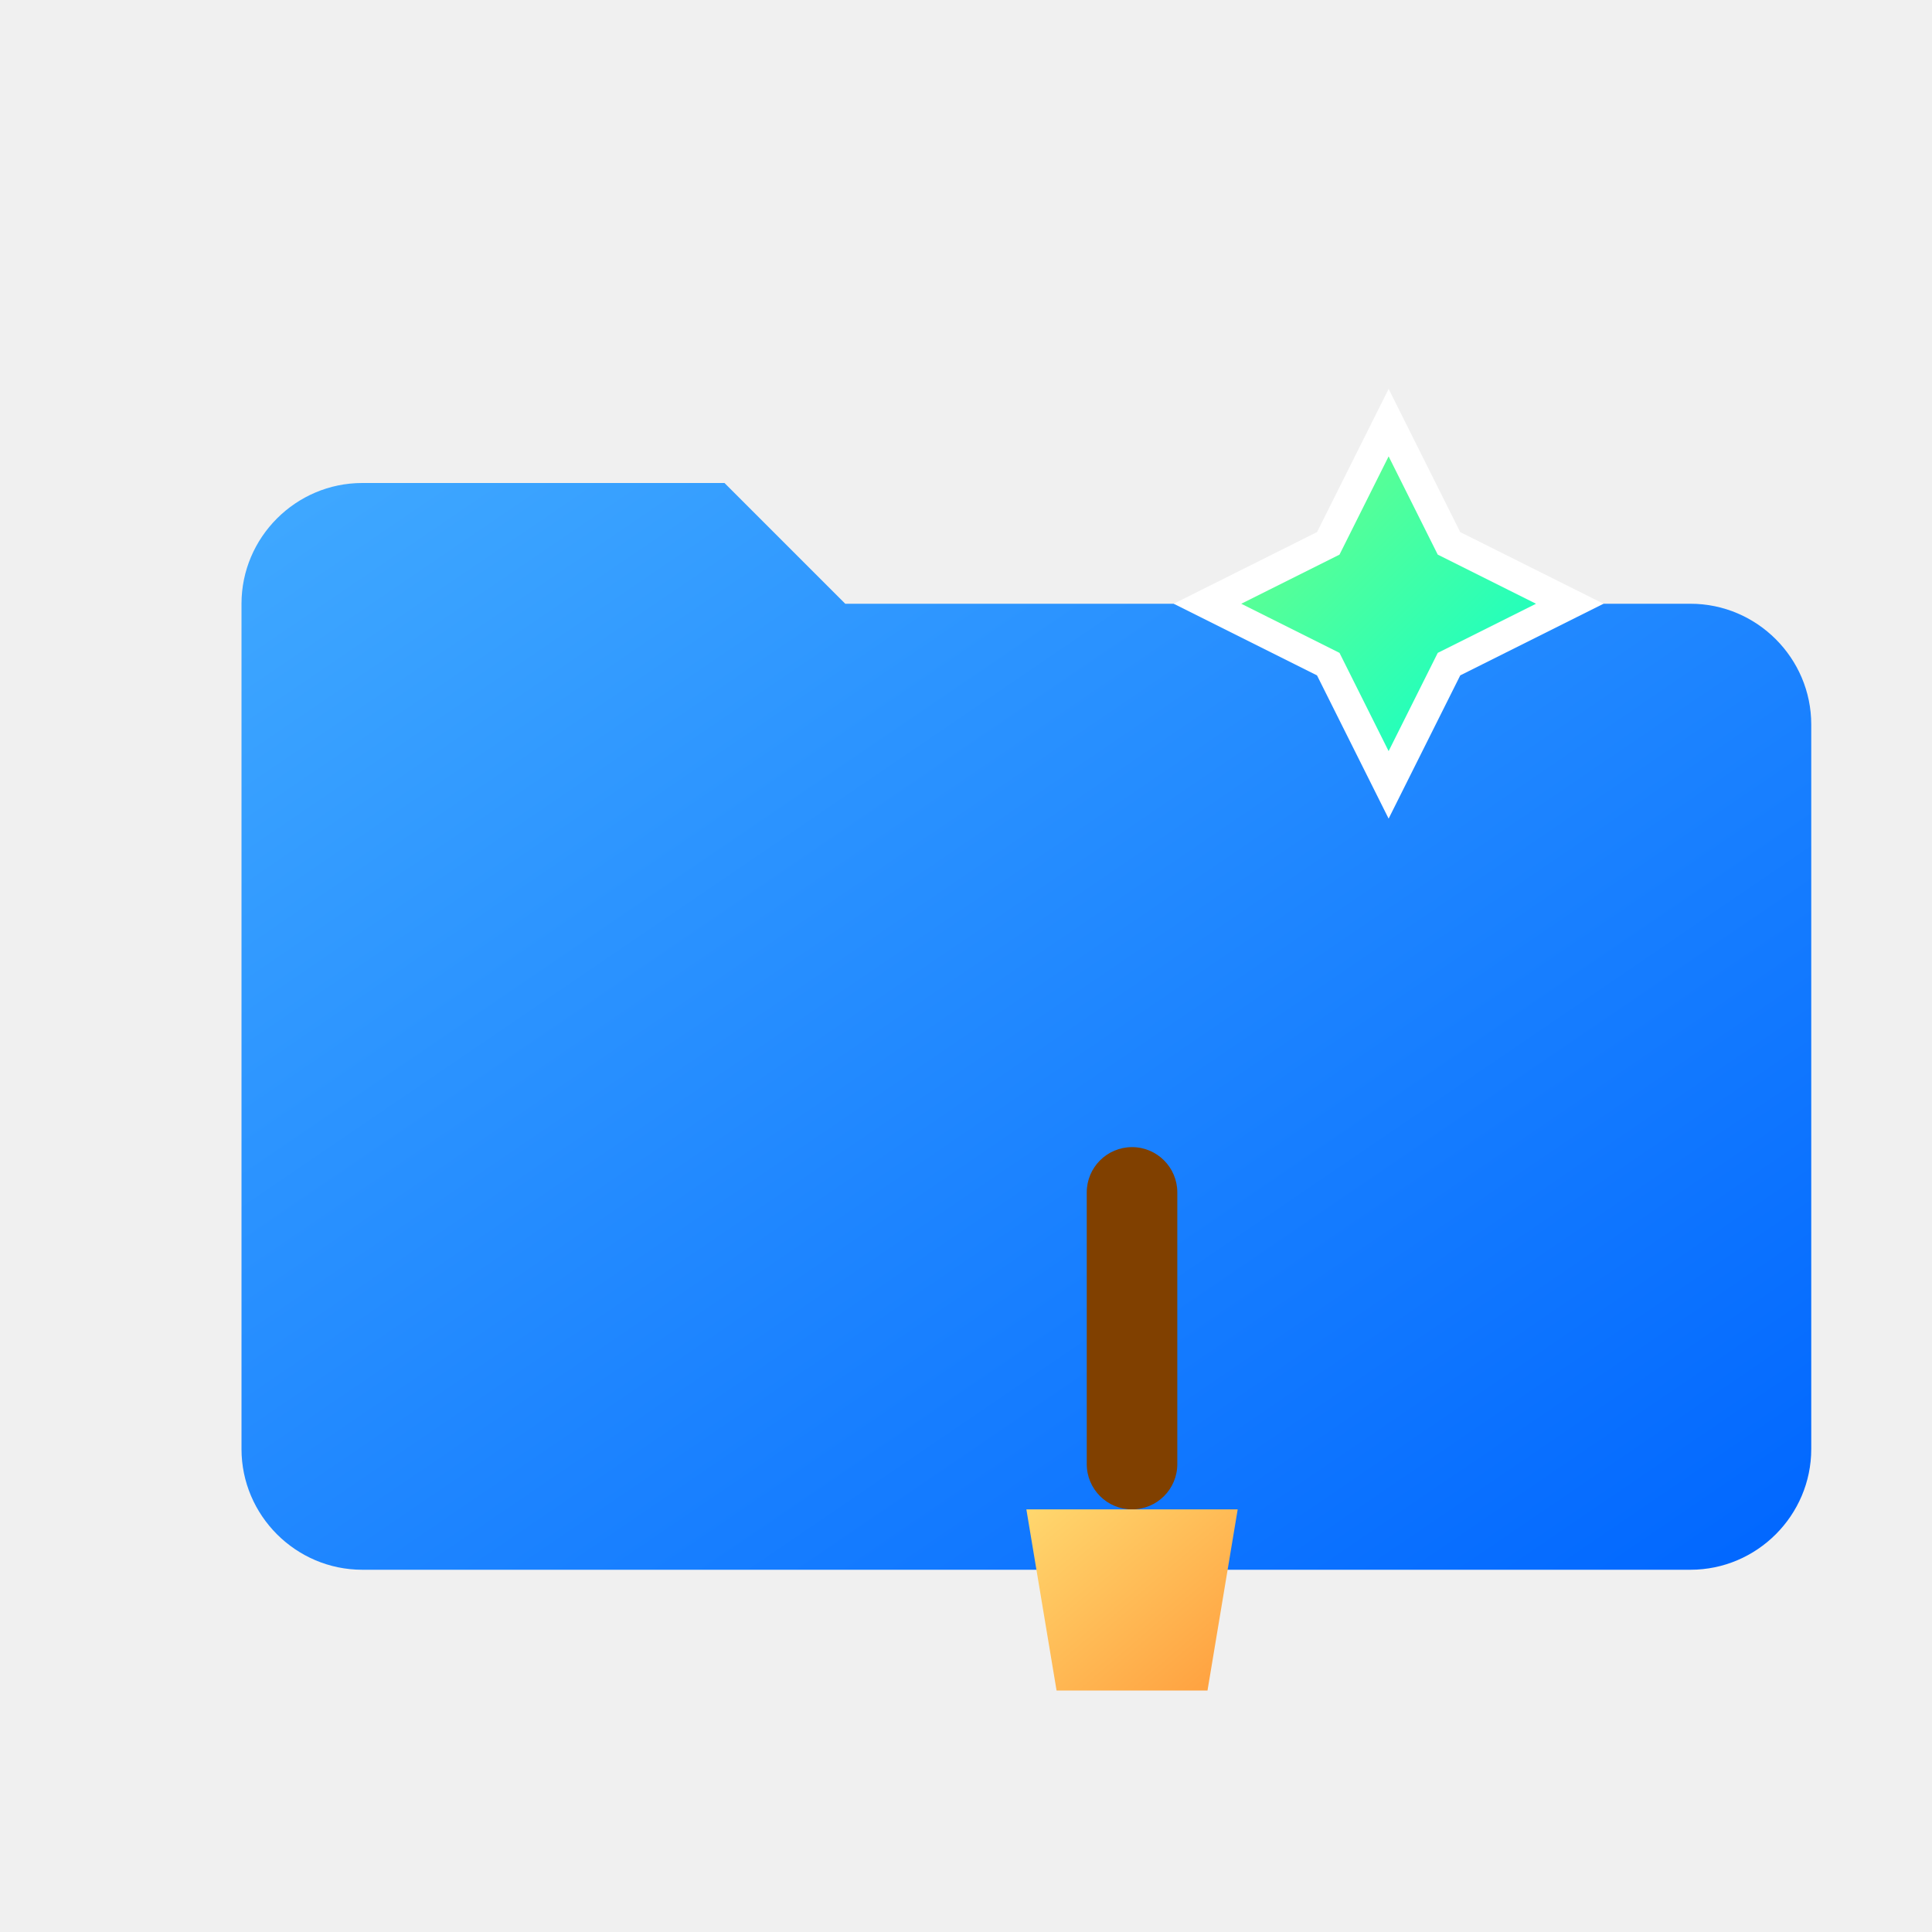
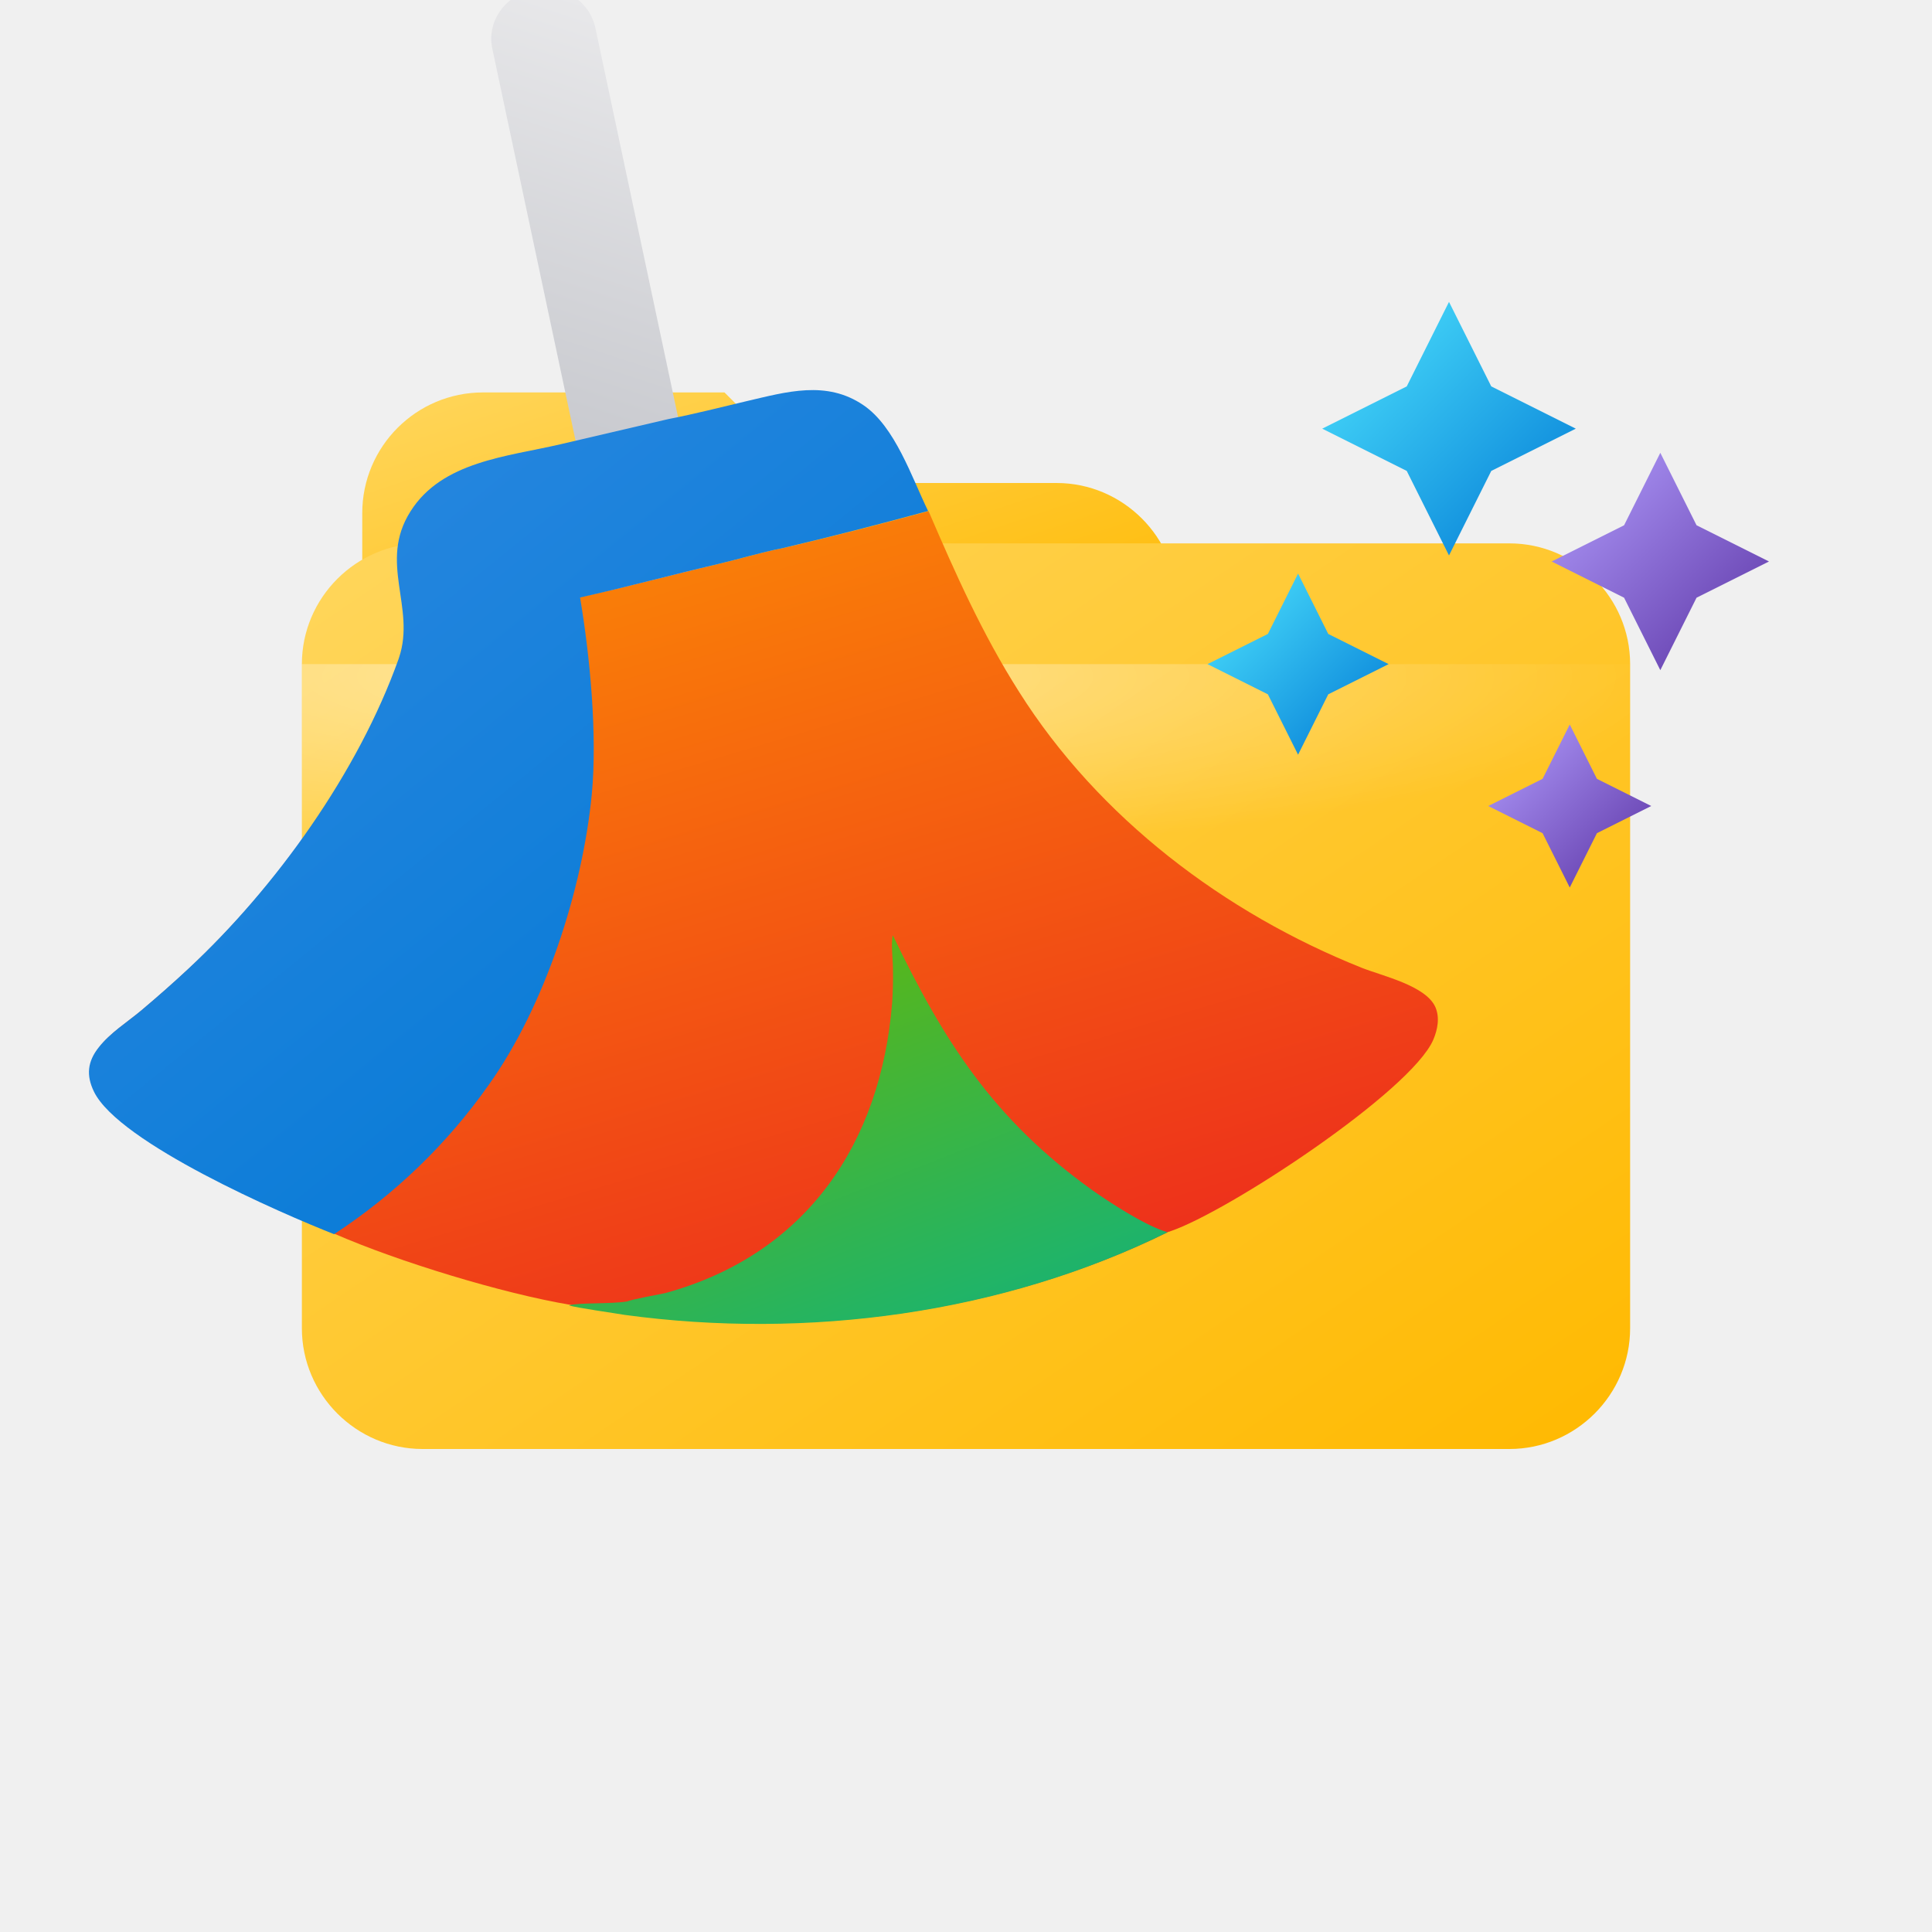
- <svg xmlns="http://www.w3.org/2000/svg" viewBox="0 0 64 64">
+ <svg xmlns="http://www.w3.org/2000/svg" viewBox="0 0 64 64" aria-labelledby="title desc" role="img">
  <defs>
-     <linearGradient id="folderGrad" x1="0" y1="0" x2="1" y2="1">
-       <stop offset="0%" stop-color="#40A9FF" />
-       <stop offset="100%" stop-color="#0066FF" />
+     <linearGradient id="g-folder" x1="0" y1="0" x2="1" y2="1">
+       <stop offset="0%" stop-color="#FFD65C" />
+       <stop offset="100%" stop-color="#FFB900" />
    </linearGradient>
-     <linearGradient id="broomGrad" x1="0" y1="0" x2="1" y2="1">
-       <stop offset="0%" stop-color="#FFD76E" />
-       <stop offset="100%" stop-color="#FF9E3D" />
+     <linearGradient id="g-handle" x1="0" y1="0" x2="0" y2="1">
+       <stop offset="0%" stop-color="#E8E8EA" />
+       <stop offset="100%" stop-color="#B7B9C0" />
    </linearGradient>
-     <linearGradient id="sparkleGrad" x1="0" y1="0" x2="1" y2="1">
-       <stop offset="0%" stop-color="#7CFF7C" />
-       <stop offset="100%" stop-color="#00FFD5" />
+     <linearGradient id="g-warm" x1="0" y1="0" x2="1" y2="1">
+       <stop offset="0%" stop-color="#ff9f00" />
+       <stop offset="100%" stop-color="#E81123" />
    </linearGradient>
+     <linearGradient id="g-green" x1="0" y1="0" x2="1" y2="1">
+       <stop offset="0%" stop-color="#6BB700" />
+       <stop offset="100%" stop-color="#00B294" />
+     </linearGradient>
+     <linearGradient id="g-blue" x1="0" y1="0" x2="1" y2="1">
+       <stop offset="0%" stop-color="#2e89e1" />
+       <stop offset="100%" stop-color="#0078D4" />
+     </linearGradient>
+     <linearGradient id="g-sparkle-a" x1="0" y1="0" x2="1" y2="1">
+       <stop offset="0%" stop-color="#50E6FF" />
+       <stop offset="100%" stop-color="#0078D4" />
+     </linearGradient>
+     <linearGradient id="g-sparkle-b" x1="0" y1="0" x2="1" y2="1">
+       <stop offset="0%" stop-color="#B4A0FF" />
+       <stop offset="100%" stop-color="#5A32A3" />
+     </linearGradient>
+     <radialGradient id="g-shine" cx="28%" cy="5%" r="75%">
+       <stop offset="0%" stop-color="#FFFFFF" stop-opacity="0.45" />
+       <stop offset="100%" stop-color="#FFFFFF" stop-opacity="0" />
+     </radialGradient>
  </defs>
-   <path d="M8 20c0-2.2 1.8-4 4-4h12l4 4h28c2.2 0 4 1.8 4 4v24c0 2.2-1.8 4-4 4H12c-2.2 0-4-1.8-4-4V20z" fill="url(#folderGrad)" rx="6" ry="6" />
-   <path d="M46 14l2 4 4 2-4 2-2 4-2-4-4-2 4-2z" fill="url(#sparkleGrad)" stroke="white" stroke-width="1" />
-   <rect x="36" y="38" width="3" height="12" rx="1.5" fill="#804000" />
-   <path d="M34 50h7l-1 6h-5z" fill="url(#broomGrad)" />
+   <path d="M12 17a4 4 0 0 1 4-4h8l3 3h8c2.2 0 4 1.8 4 4v2H12v-5Z" fill="url(#g-folder)" />
+   <path d="M10 22c0-2.2 1.8-4 4-4h36c2.2 0 4 1.8 4 4v22c0 2.2-1.8 4-4 4H14c-2.2 0-4-1.8-4-4V22Z" fill="url(#g-folder)" />
+   <rect x="10" y="22" width="44" height="8" fill="url(#g-shine)" />
+   <g transform="translate(7,4) scale(0.16) rotate(18 140 140)">
+     <path d="M82.5,136.1l-68.1-118C11.5,13.3,13.2,7,18.1,4.1l1.1-0.6c4.9-2.8,11.2-1.2,14.1,3.8l68.1,118       c1.8,3.1,0.7,7-2.3,8.8l-7.8,4.5C88.2,140.3,84.3,139.2,82.5,136.1z" fill="url(#g-handle)" />
+     <path d="M129.8,81.1c9.3,10.6,18.5,20.8,29.4,29.8c23.7,19.7,54.6,30.4,85.1,32.4c4.6,0.3,13.7-0.6,17,3       c1.6,1.8,1.9,4.3,1.7,6.6c-1.1,11.6-29.4,47-39.5,54.5c-0.1,0.1-0.2,0.2-0.3,0.2c-27.4,26.7-64.1,44.2-101.6,51       c-2.1,0.3-10,1.7-11.6,1.7c-14,2.1-36.7,2.5-50.9,1.1c-11.6-0.7-48.2-4.2-56.4-12.7c-2.6-2.7-3.2-5.5-1.9-9c1.3-3.6,4-6.8,6-10       c2.3-3.7,4.5-7.4,6.6-11.2c12.1-21.8,21-49.8,21.7-74.8c0.6-0.7,0.3-3.8,0.3-4.9c3.3-1.4,7.6-4,10.8-5.8c7-4.1,13.9-8.4,20.7-12.8       C75,115.5,83.4,110,91.7,105c3.8-2.3,7.8-5.1,11.6-7.2C112.3,92.4,121.1,86.8,129.8,81.1z" fill="url(#g-warm)" />
+     <path d="M149.9,166.9c16.8,17.6,31.6,29.8,55.5,37.4c4.5,1.4,12.1,3.4,16.7,3.5c0.3,0,0.6,0,0.9,0       c-27.4,26.7-64.1,44.2-101.6,51c-2.1,0.3-10,1.7-11.6,1.7c1.7-1.2,8.1-2.9,11.2-4.5c0.6-0.6,5.8-3.4,7-4.1       c25.4-16.7,32.8-43.4,26.1-71.6c-0.6-2.4-1.3-4.7-2.1-7C151.4,171.5,150,168.6,149.9,166.9z" fill="url(#g-green)" />
+     <path d="M34.9,144.1c-0.7,24.9-9.6,52.9-21.6,74.5c-2.1,3.8-4.3,7.5-6.6,11.2c-2,3.2-4.7,6.4-6,10       c-1.3,3.5-0.7,6.3,1.9,9c8.2,8.5,44.8,12,56.4,12.7c9.4-11.7,16.5-25,20.9-39.3c6-19,6-44.4,1.7-63.8c-2.7-12.1-9.2-27.1-14.9-38       C75,115.5,83.4,110,91.7,105c3.8-2.3,7.8-5.1,11.6-7.2c8.9-5.4,17.7-11,26.4-16.7c-5.4-5.6-11.9-14.5-19.5-16.7       c-8.9-2.6-16,2.3-23.3,6.7c-4.6,2.8-9.5,5.9-14.2,8.5L53,91.5c-9.6,5.8-22.2,10.9-25.2,22.8c-3.1,12.1,7.2,18.5,7.1,29.5" fill="url(#g-blue)" />
+   </g>
+   <path d="M48 10 l1.4 2.8 2.8 1.4 -2.8 1.4 -1.4 2.8 -1.4-2.8 -2.8-1.4 2.8-1.4Z" fill="url(#g-sparkle-a)" />
+   <path d="M55 15 l1.2 2.4 2.4 1.2 -2.4 1.2 -1.2 2.4 -1.2-2.4 -2.4-1.2 2.4-1.2Z" fill="url(#g-sparkle-b)" />
+   <path d="M43 19 l1.0 2.0 2.0 1.0 -2.0 1.0 -1.0 2.0 -1.0-2.0 -2.0-1.0 2.0-1.0Z" fill="url(#g-sparkle-a)" />
+   <path d="M52 24 l0.9 1.8 1.8 0.9 -1.8 0.9 -0.9 1.8 -0.9-1.8 -1.8-0.9 1.8-0.9Z" fill="url(#g-sparkle-b)" />
</svg>
